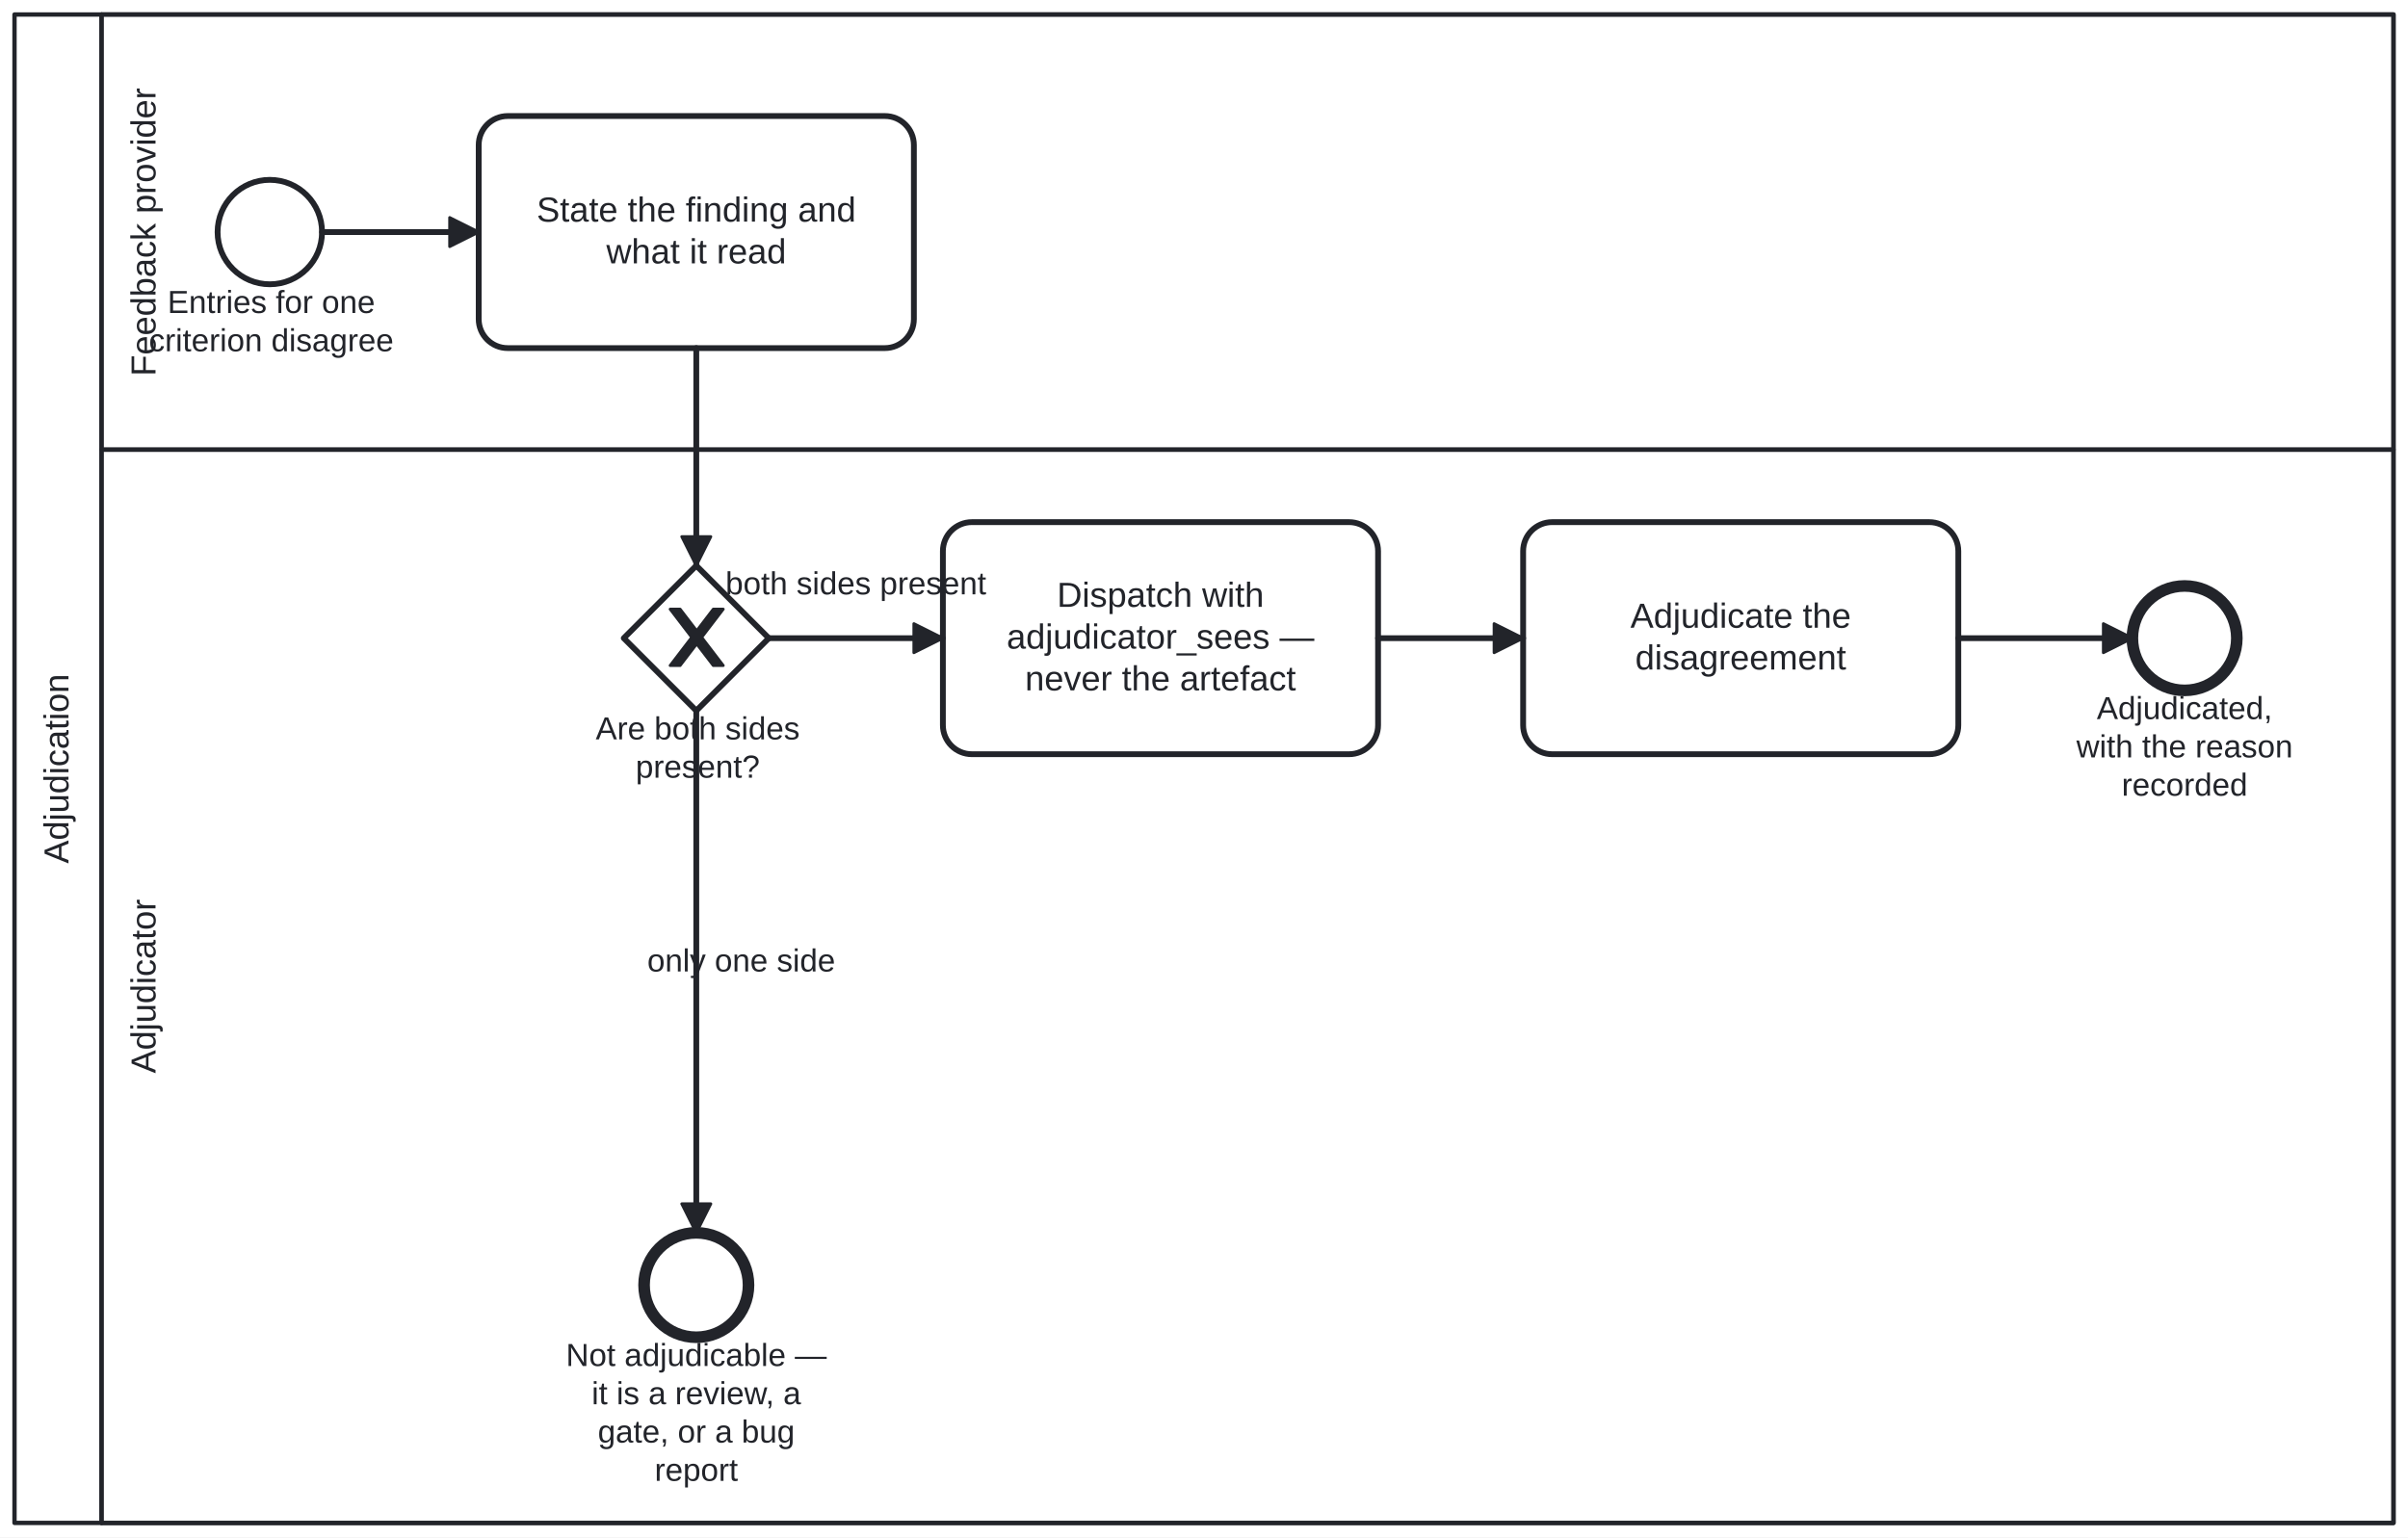
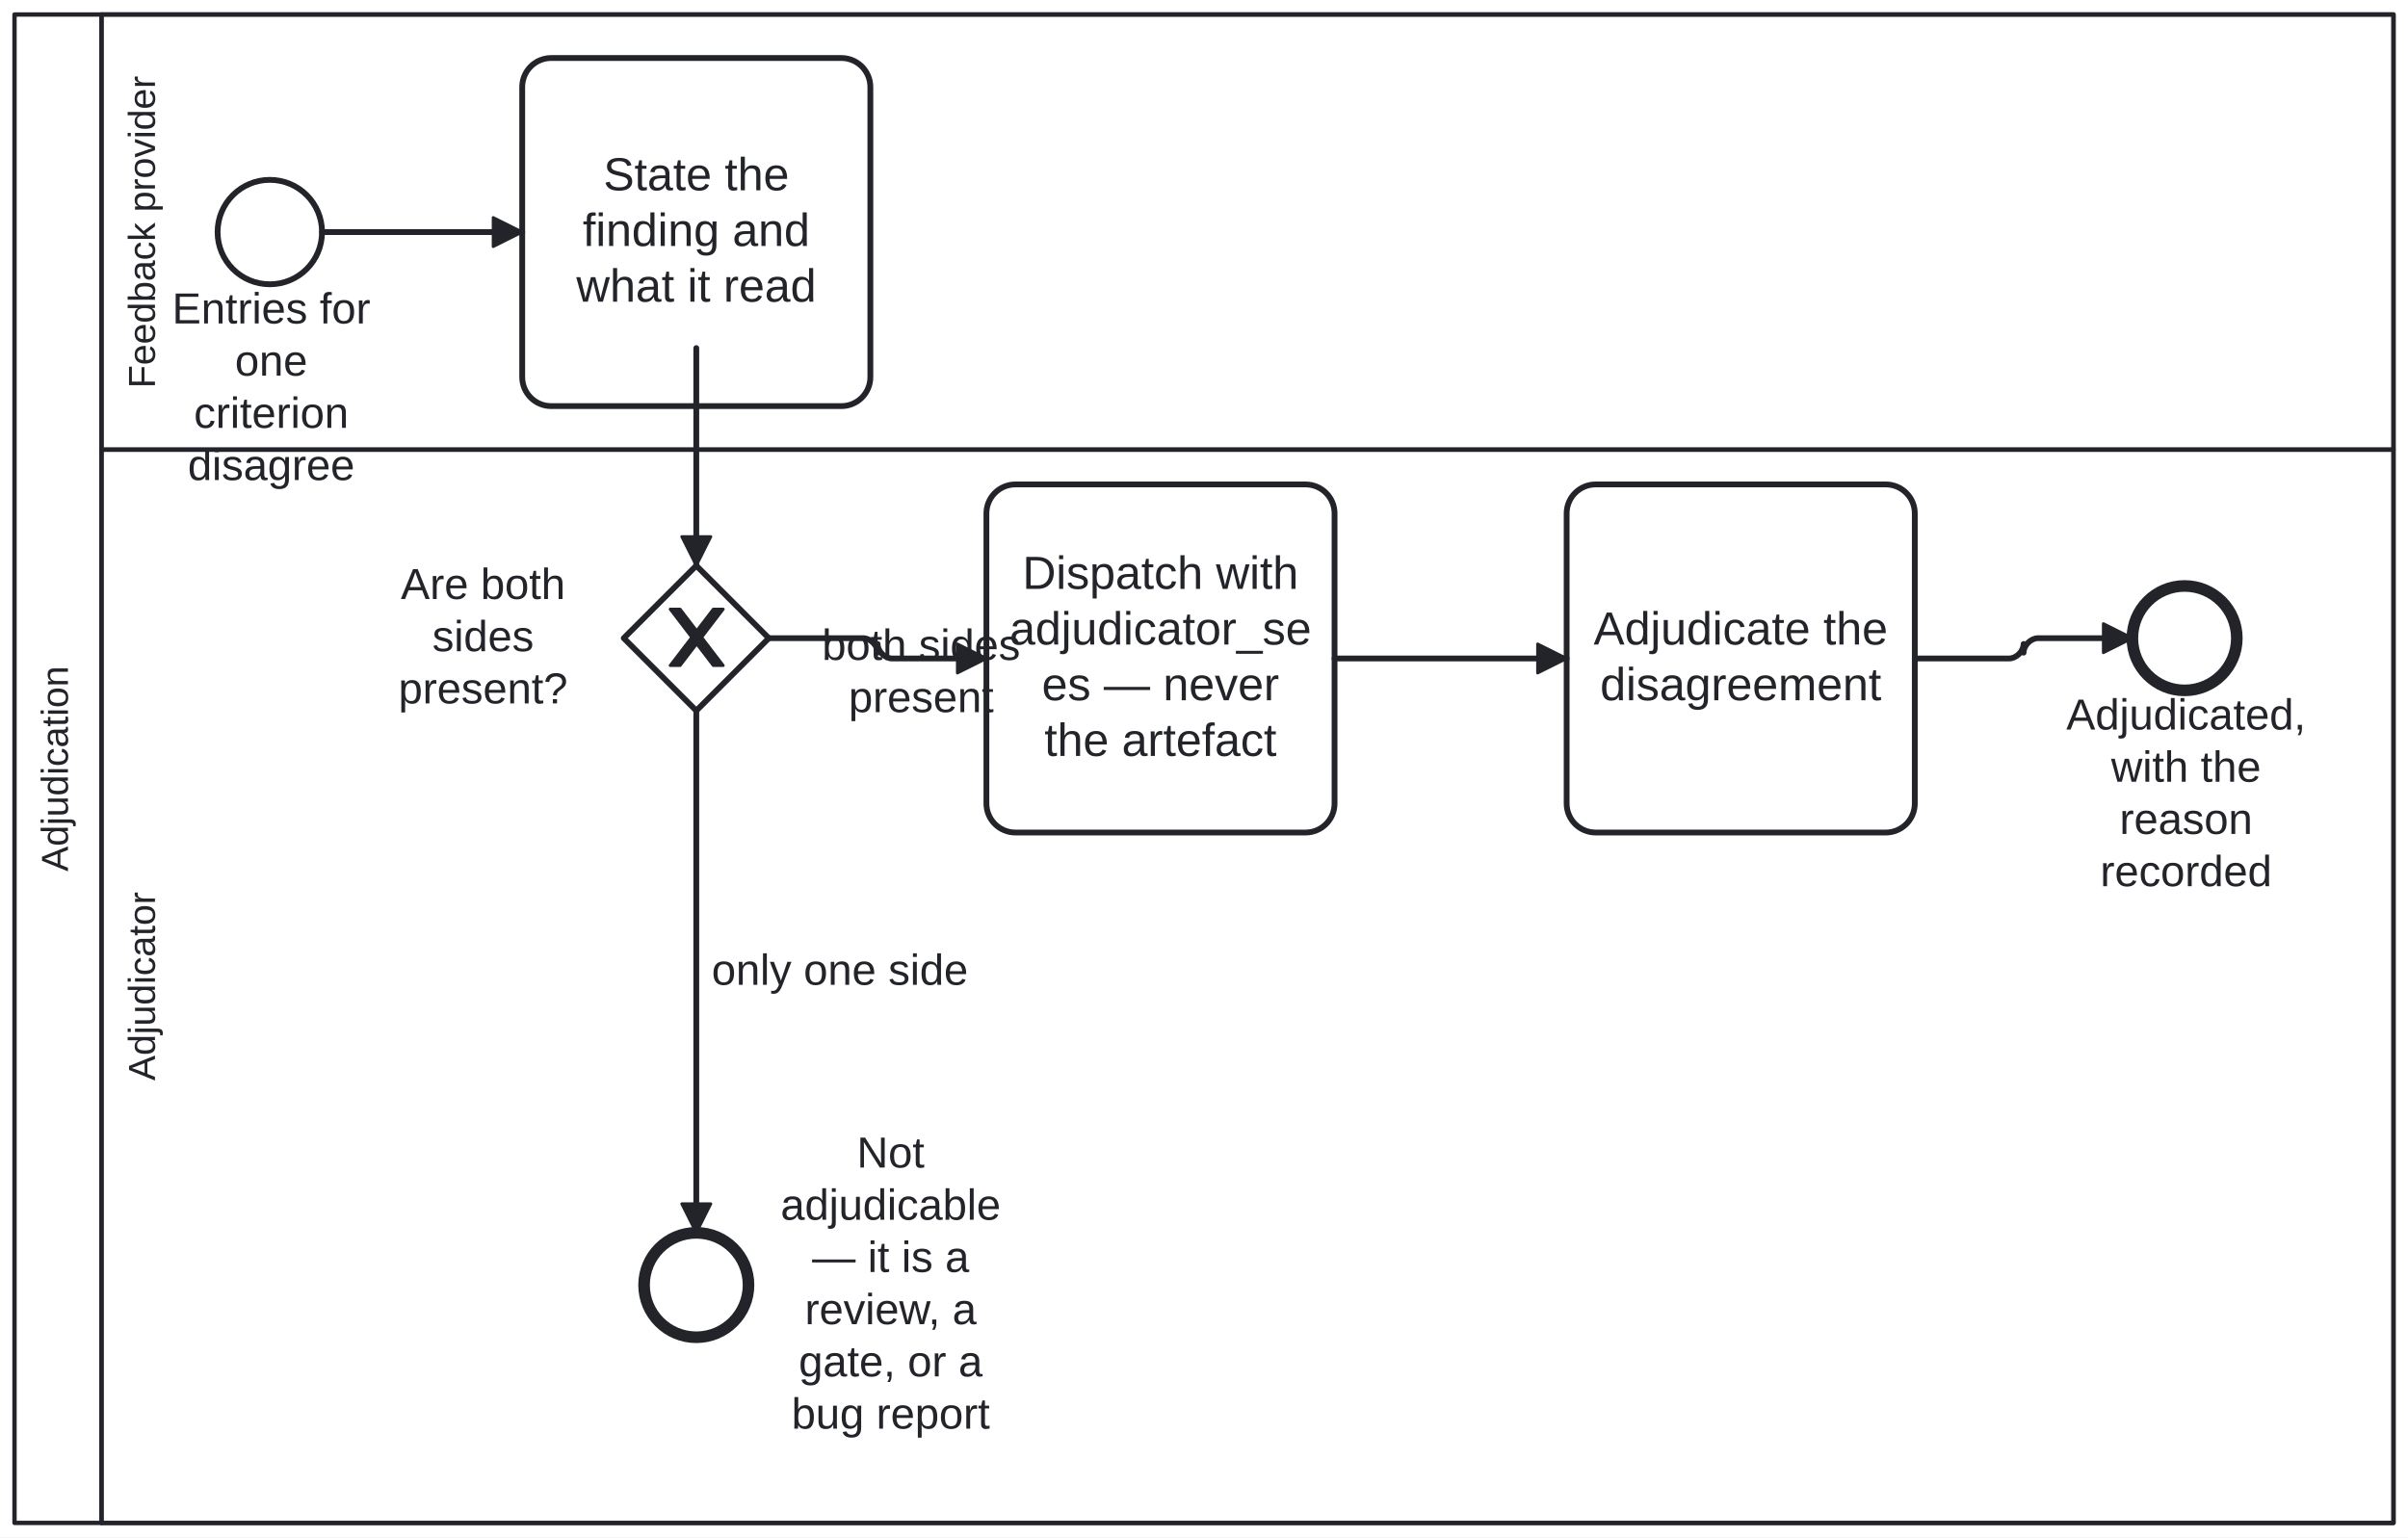
<svg xmlns="http://www.w3.org/2000/svg" width="100%" style="max-width:100%;height:auto" viewBox="155 55 830 530" version="1.1">
  <rect x="155" y="55" width="830" height="530" fill="#ffffff" />
  <g class="djs-group">
    <g class="djs-element djs-shape" data-element-id="Participant_Adjudication" style="display: block;" transform="matrix(1 0 0 1 160 60)">
      <g class="djs-visual">
        <rect x="0" y="0" width="820" height="520" rx="0" ry="0" style="stroke-linecap: round; stroke-linejoin: round; stroke: rgb(34, 36, 42); stroke-width: 1.5px; fill: white; fill-opacity: 0.95;" />
        <path style="fill: none; stroke-linecap: round; stroke-linejoin: round; stroke: rgb(34, 36, 42); stroke-width: 1.5px;" d="M30,0L30,520" />
-         <text lineHeight="1.2" class="djs-label" style="font-family: Arial, sans-serif; font-size: 12px; font-weight: normal; fill: rgb(34, 36, 42);" transform="matrix(-1.83697e-16 -1 1 -1.83697e-16 0 520)">
-           <tspan x="227.311" y="18.6">Adjudication</tspan>
+         <text lineHeight="1.05" class="djs-label" transform="matrix(-1.83697e-16 -1 1 -1.83697e-16 0 520)" style="font-family: Arial, sans-serif; font-size: 13px; font-weight: normal; fill: rgb(34, 36, 42);">
+           <tspan x="224.586" y="18.413">Adjudication</tspan>
        </text>
      </g>
      <rect class="djs-hit djs-hit-all" x="0" y="0" width="820" height="520" style="fill: none; stroke-opacity: 0; stroke: white; stroke-width: 15px;" />
    </g>
    <g class="djs-children">
      <g class="djs-group">
        <g class="djs-element djs-shape" data-element-id="Lane_Adjudicator" style="display: block;" transform="matrix(1 0 0 1 190 210)">
          <g class="djs-visual">
            <rect x="0" y="0" width="790" height="370" rx="0" ry="0" style="stroke-linecap: round; stroke-linejoin: round; stroke: rgb(34, 36, 42); stroke-width: 1.5px; fill: white; fill-opacity: 0.25;" />
-             <text lineHeight="1.2" class="djs-label" style="font-family: Arial, sans-serif; font-size: 12px; font-weight: normal; fill: rgb(34, 36, 42);" transform="matrix(-1.83697e-16 -1 1 -1.83697e-16 0 370)">
-               <tspan x="154.982" y="18.6">Adjudicator</tspan>
+             <text lineHeight="1.05" class="djs-label" transform="matrix(-1.83697e-16 -1 1 -1.83697e-16 0 370)" style="font-family: Arial, sans-serif; font-size: 13px; font-weight: normal; fill: rgb(34, 36, 42);">
+               <tspan x="152.481" y="18.413">Adjudicator</tspan>
            </text>
          </g>
          <rect class="djs-hit djs-hit-all" x="0" y="0" width="790" height="370" style="fill: none; stroke-opacity: 0; stroke: white; stroke-width: 15px;" />
        </g>
      </g>
      <g class="djs-group">
        <g class="djs-element djs-shape" data-element-id="Lane_FeedbackProvider" style="display: block;" transform="matrix(1 0 0 1 190 60)">
          <g class="djs-visual">
            <rect x="0" y="0" width="790" height="150" rx="0" ry="0" style="stroke-linecap: round; stroke-linejoin: round; stroke: rgb(34, 36, 42); stroke-width: 1.5px; fill: white; fill-opacity: 0.25;" />
-             <text lineHeight="1.2" class="djs-label" style="font-family: Arial, sans-serif; font-size: 12px; font-weight: normal; fill: rgb(34, 36, 42);" transform="matrix(-1.83697e-16 -1 1 -1.83697e-16 0 150)">
-               <tspan x="25.307" y="18.6">Feedback provider</tspan>
+             <text lineHeight="1.05" class="djs-label" transform="matrix(-1.83697e-16 -1 1 -1.83697e-16 0 150)" style="font-family: Arial, sans-serif; font-size: 13px; font-weight: normal; fill: rgb(34, 36, 42);">
+               <tspan x="21.166" y="18.413">Feedback provider</tspan>
            </text>
          </g>
          <rect class="djs-hit djs-hit-all" x="0" y="0" width="790" height="150" style="fill: none; stroke-opacity: 0; stroke: white; stroke-width: 15px;" />
        </g>
      </g>
      <g class="djs-group">
        <g class="djs-element djs-shape" data-element-id="Start_Disagreement" style="display: block;" transform="matrix(1 0 0 1 230 117)">
          <g class="djs-visual">
            <circle cx="18" cy="18" r="18" style="stroke-linecap: round; stroke-linejoin: round; stroke: rgb(34, 36, 42); stroke-width: 2px; fill: white; fill-opacity: 0.95;" />
          </g>
          <rect class="djs-hit djs-hit-all" x="0" y="0" width="36" height="36" style="fill: none; stroke-opacity: 0; stroke: white; stroke-width: 15px;" />
        </g>
      </g>
      <g class="djs-group">
-         <g class="djs-element djs-shape" data-element-id="Start_Disagreement_label" style="display: block;" transform="matrix(1 0 0 1 206 153)">
-           <g class="djs-visual">
-             <text lineHeight="1.2" class="djs-label" style="font-family: Arial, sans-serif; font-size: 11px; font-weight: normal; fill: rgb(34, 36, 42);">
-               <tspan x="6.731" y="9.9">Entries for one </tspan>
-               <tspan x="0.313" y="23.1">criterion disagree</tspan>
-             </text>
-           </g>
-           <rect class="djs-hit djs-hit-all" x="0" y="0" width="85" height="27" style="fill: none; stroke-opacity: 0; stroke: white; stroke-width: 15px;" />
-         </g>
-       </g>
-       <g class="djs-group">
-         <g class="djs-element djs-shape" data-element-id="A_StateFinding" style="display: block;" transform="matrix(1 0 0 1 320 95)">
-           <g class="djs-visual">
-             <rect x="0" y="0" width="150" height="80" rx="10" ry="10" style="stroke-linecap: round; stroke-linejoin: round; stroke: rgb(34, 36, 42); stroke-width: 2px; fill: white; fill-opacity: 0.95;" />
-             <text lineHeight="1.2" class="djs-label" style="font-family: Arial, sans-serif; font-size: 12px; font-weight: normal; fill: rgb(34, 36, 42);">
-               <tspan x="19.957" y="36.4">State the finding and </tspan>
-               <tspan x="43.983" y="50.8">what it read</tspan>
-             </text>
-           </g>
-           <rect class="djs-hit djs-hit-all" x="0" y="0" width="150" height="80" style="fill: none; stroke-opacity: 0; stroke: white; stroke-width: 15px;" />
+         <g class="djs-element djs-shape" data-element-id="Start_Disagreement_label" style="display: block;" transform="matrix(1 0 0 1 207 153)">
+           <g class="djs-visual">
+             <text lineHeight="1.2" class="djs-label" style="font-family: Arial, sans-serif; font-size: 15px; font-weight: normal; fill: rgb(34, 36, 42);">
+               <tspan x="7.322" y="13.5">Entries for </tspan>
+               <tspan x="28.987" y="31.5">one </tspan>
+               <tspan x="14.825" y="49.5">criterion </tspan>
+               <tspan x="12.73" y="67.5">disagree</tspan>
+             </text>
+           </g>
+           <rect class="djs-hit djs-hit-all" x="0" y="0" width="83" height="54" style="fill: none; stroke-opacity: 0; stroke: white; stroke-width: 15px;" />
+         </g>
+       </g>
+       <g class="djs-group">
+         <g class="djs-element djs-shape" data-element-id="A_StateFinding" style="display: block;" transform="matrix(1 0 0 1 335 75)">
+           <g class="djs-visual">
+             <rect x="0" y="0" width="120" height="120" rx="10" ry="10" style="stroke-linecap: round; stroke-linejoin: round; stroke: rgb(34, 36, 42); stroke-width: 2px; fill: white; fill-opacity: 0.95;" />
+             <text lineHeight="1.2" class="djs-label" style="font-family: Arial, sans-serif; font-size: 16px; font-weight: normal; fill: rgb(34, 36, 42);">
+               <tspan x="27.977" y="45.6">State the </tspan>
+               <tspan x="20.855" y="64.8">finding and </tspan>
+               <tspan x="18.645" y="84">what it read</tspan>
+             </text>
+           </g>
+           <rect class="djs-hit djs-hit-all" x="0" y="0" width="120" height="120" style="fill: none; stroke-opacity: 0; stroke: white; stroke-width: 15px;" />
        </g>
      </g>
      <g class="djs-group">
        <g class="djs-element djs-shape" data-element-id="GW_Adjudicable" style="display: block;" transform="matrix(1 0 0 1 370 250)">
          <g class="djs-visual">
            <polygon points="25,0 50,25 25,50 0,25" style="stroke-linecap: round; stroke-linejoin: round; stroke: rgb(34, 36, 42); stroke-width: 2px; fill: white; fill-opacity: 0.95;" />
            <path d="m 16,15 7.429,9.714 -7.429,9.714 3.429,0 5.714,-7.464 5.714,7.464 3.429,0 -7.429,-9.714 7.429,-9.714 -3.429,0 -5.714,7.464 -5.714,-7.464 -3.429,0 z" style="fill: rgb(34, 36, 42); stroke-linecap: round; stroke-linejoin: round; stroke: rgb(34, 36, 42); stroke-width: 1px;" />
          </g>
          <rect class="djs-hit djs-hit-all" x="0" y="0" width="50" height="50" style="fill: none; stroke-opacity: 0; stroke: white; stroke-width: 15px;" />
        </g>
      </g>
      <g class="djs-group">
-         <g class="djs-element djs-shape" data-element-id="GW_Adjudicable_label" style="display: block;" transform="matrix(1 0 0 1 360 300)">
-           <g class="djs-visual">
-             <text lineHeight="1.2" class="djs-label" style="font-family: Arial, sans-serif; font-size: 11px; font-weight: normal; fill: rgb(34, 36, 42);">
-               <tspan x="0.341" y="9.9">Are both sides</tspan>
-               <tspan x="14.096" y="23.1">present?</tspan>
-             </text>
-           </g>
-           <rect class="djs-hit djs-hit-all" x="0" y="0" width="71" height="27" style="fill: none; stroke-opacity: 0; stroke: white; stroke-width: 15px;" />
+         <g class="djs-element djs-shape" data-element-id="GW_Adjudicable_label" style="display: block;" transform="matrix(1 0 0 1 292 248)">
+           <g class="djs-visual">
+             <text lineHeight="1.2" class="djs-label" style="font-family: Arial, sans-serif; font-size: 15px; font-weight: normal; fill: rgb(34, 36, 42);">
+               <tspan x="1.148" y="13.5">Are both</tspan>
+               <tspan x="11.991" y="31.5">sides </tspan>
+               <tspan x="0.313" y="49.5">present?</tspan>
+             </text>
+           </g>
+           <rect class="djs-hit djs-hit-all" x="0" y="0" width="59" height="54" style="fill: none; stroke-opacity: 0; stroke: white; stroke-width: 15px;" />
        </g>
      </g>
      <g class="djs-group">
        <g class="djs-element djs-shape" data-element-id="End_NotAdjudicable" style="display: block;" transform="matrix(1 0 0 1 377 480)">
          <g class="djs-visual">
            <circle cx="18" cy="18" r="18" style="stroke-linecap: round; stroke-linejoin: round; stroke: rgb(34, 36, 42); stroke-width: 4px; fill: white; fill-opacity: 0.95;" />
          </g>
          <rect class="djs-hit djs-hit-all" x="0" y="0" width="36" height="36" style="fill: none; stroke-opacity: 0; stroke: white; stroke-width: 15px;" />
        </g>
      </g>
      <g class="djs-group">
-         <g class="djs-element djs-shape" data-element-id="End_NotAdjudicable_label" style="display: block;" transform="matrix(1 0 0 1 350 516)">
-           <g class="djs-visual">
-             <text lineHeight="1.2" class="djs-label" style="font-family: Arial, sans-serif; font-size: 11px; font-weight: normal; fill: rgb(34, 36, 42);">
-               <tspan x="0.057" y="9.9">Not adjudicable — </tspan>
-               <tspan x="8.93" y="23.1">it is a review, a </tspan>
-               <tspan x="11.057" y="36.3">gate, or a bug </tspan>
-               <tspan x="30.632" y="49.5">report</tspan>
-             </text>
-           </g>
-           <rect class="djs-hit djs-hit-all" x="0" y="0" width="90" height="53" style="fill: none; stroke-opacity: 0; stroke: white; stroke-width: 15px;" />
-         </g>
-       </g>
-       <g class="djs-group">
-         <g class="djs-element djs-shape" data-element-id="A_Dispatch" style="display: block;" transform="matrix(1 0 0 1 480 235)">
-           <g class="djs-visual">
-             <rect x="0" y="0" width="150" height="80" rx="10" ry="10" style="stroke-linecap: round; stroke-linejoin: round; stroke: rgb(34, 36, 42); stroke-width: 2px; fill: white; fill-opacity: 0.95;" />
-             <text lineHeight="1.2" class="djs-label" style="font-family: Arial, sans-serif; font-size: 12px; font-weight: normal; fill: rgb(34, 36, 42);">
-               <tspan x="39.319" y="29.2">Dispatch with </tspan>
-               <tspan x="21.97" y="43.6">adjudicator_sees — </tspan>
-               <tspan x="28.307" y="58">never the artefact</tspan>
-             </text>
-           </g>
-           <rect class="djs-hit djs-hit-all" x="0" y="0" width="150" height="80" style="fill: none; stroke-opacity: 0; stroke: white; stroke-width: 15px;" />
-         </g>
-       </g>
-       <g class="djs-group">
-         <g class="djs-element djs-shape" data-element-id="A_Adjudicate" style="display: block;" transform="matrix(1 0 0 1 680 235)">
-           <g class="djs-visual">
-             <rect x="0" y="0" width="150" height="80" rx="10" ry="10" style="stroke-linecap: round; stroke-linejoin: round; stroke: rgb(34, 36, 42); stroke-width: 2px; fill: white; fill-opacity: 0.95;" />
-             <text lineHeight="1.2" class="djs-label" style="font-family: Arial, sans-serif; font-size: 12px; font-weight: normal; fill: rgb(34, 36, 42);">
-               <tspan x="36.973" y="36.4">Adjudicate the </tspan>
-               <tspan x="38.646" y="50.8">disagreement</tspan>
-             </text>
-           </g>
-           <rect class="djs-hit djs-hit-all" x="0" y="0" width="150" height="80" style="fill: none; stroke-opacity: 0; stroke: white; stroke-width: 15px;" />
+         <g class="djs-element djs-shape" data-element-id="End_NotAdjudicable_label" style="display: block;" transform="matrix(1 0 0 1 424 444)">
+           <g class="djs-visual">
+             <text lineHeight="1.2" class="djs-label" style="font-family: Arial, sans-serif; font-size: 15px; font-weight: normal; fill: rgb(34, 36, 42);">
+               <tspan x="26.329" y="13.5">Not </tspan>
+               <tspan x="0.053" y="31.5">adjudicable</tspan>
+               <tspan x="10.911" y="49.5">— it is a </tspan>
+               <tspan x="8.403" y="67.5">review, a </tspan>
+               <tspan x="6.312" y="85.5">gate, or a </tspan>
+               <tspan x="3.811" y="103.5">bug report</tspan>
+             </text>
+           </g>
+           <rect class="djs-hit djs-hit-all" x="0" y="0" width="76" height="108" style="fill: none; stroke-opacity: 0; stroke: white; stroke-width: 15px;" />
+         </g>
+       </g>
+       <g class="djs-group">
+         <g class="djs-element djs-shape" data-element-id="A_Dispatch" style="display: block;" transform="matrix(1 0 0 1 495 222)">
+           <g class="djs-visual">
+             <rect x="0" y="0" width="120" height="120" rx="10" ry="10" style="stroke-linecap: round; stroke-linejoin: round; stroke: rgb(34, 36, 42); stroke-width: 2px; fill: white; fill-opacity: 0.95;" />
+             <text lineHeight="1.2" class="djs-label" style="font-family: Arial, sans-serif; font-size: 16px; font-weight: normal; fill: rgb(34, 36, 42);">
+               <tspan x="12.426" y="36">Dispatch with </tspan>
+               <tspan x="7.965" y="55.2">adjudicator_se</tspan>
+               <tspan x="19.094" y="74.4">es — never </tspan>
+               <tspan x="19.977" y="93.6">the artefact</tspan>
+             </text>
+           </g>
+           <rect class="djs-hit djs-hit-all" x="0" y="0" width="120" height="120" style="fill: none; stroke-opacity: 0; stroke: white; stroke-width: 15px;" />
+         </g>
+       </g>
+       <g class="djs-group">
+         <g class="djs-element djs-shape" data-element-id="A_Adjudicate" style="display: block;" transform="matrix(1 0 0 1 695 222)">
+           <g class="djs-visual">
+             <rect x="0" y="0" width="120" height="120" rx="10" ry="10" style="stroke-linecap: round; stroke-linejoin: round; stroke: rgb(34, 36, 42); stroke-width: 2px; fill: white; fill-opacity: 0.95;" />
+             <text lineHeight="1.2" class="djs-label" style="font-family: Arial, sans-serif; font-size: 16px; font-weight: normal; fill: rgb(34, 36, 42);">
+               <tspan x="9.297" y="55.2">Adjudicate the</tspan>
+               <tspan x="11.527" y="74.4">disagreement</tspan>
+             </text>
+           </g>
+           <rect class="djs-hit djs-hit-all" x="0" y="0" width="120" height="120" style="fill: none; stroke-opacity: 0; stroke: white; stroke-width: 15px;" />
        </g>
      </g>
      <g class="djs-group">
        <g class="djs-element djs-shape" data-element-id="End_Adjudicated" style="display: block;" transform="matrix(1 0 0 1 890 257)">
          <g class="djs-visual">
            <circle cx="18" cy="18" r="18" style="stroke-linecap: round; stroke-linejoin: round; stroke: rgb(34, 36, 42); stroke-width: 4px; fill: white; fill-opacity: 0.95;" />
          </g>
          <rect class="djs-hit djs-hit-all" x="0" y="0" width="36" height="36" style="fill: none; stroke-opacity: 0; stroke: white; stroke-width: 15px;" />
        </g>
      </g>
      <g class="djs-group">
-         <g class="djs-element djs-shape" data-element-id="End_Adjudicated_label" style="display: block;" transform="matrix(1 0 0 1 866 293)">
-           <g class="djs-visual">
-             <text lineHeight="1.2" class="djs-label" style="font-family: Arial, sans-serif; font-size: 11px; font-weight: normal; fill: rgb(34, 36, 42);">
-               <tspan x="11.729" y="9.9">Adjudicated, </tspan>
-               <tspan x="4.7" y="23.1">with the reason </tspan>
-               <tspan x="20.293" y="36.3">recorded</tspan>
-             </text>
-           </g>
-           <rect class="djs-hit djs-hit-all" x="0" y="0" width="84" height="40" style="fill: none; stroke-opacity: 0; stroke: white; stroke-width: 15px;" />
+         <g class="djs-element djs-shape" data-element-id="End_Adjudicated_label" style="display: block;" transform="matrix(1 0 0 1 867 293)">
+           <g class="djs-visual">
+             <text lineHeight="1.2" class="djs-label" style="font-family: Arial, sans-serif; font-size: 15px; font-weight: normal; fill: rgb(34, 36, 42);">
+               <tspan x="0.221" y="13.5">Adjudicated,</tspan>
+               <tspan x="15.653" y="31.5">with the </tspan>
+               <tspan x="18.568" y="49.5">reason </tspan>
+               <tspan x="11.899" y="67.5">recorded</tspan>
+             </text>
+           </g>
+           <rect class="djs-hit djs-hit-all" x="0" y="0" width="83" height="72" style="fill: none; stroke-opacity: 0; stroke: white; stroke-width: 15px;" />
        </g>
      </g>
      <g class="djs-group">
        <g class="djs-element djs-connection" data-element-id="F_1" style="display: block;">
          <g class="djs-visual">
            <defs>
              <marker id="folio-marker-1" viewBox="0 0 20 20" refX="11" refY="10" markerWidth="10" markerHeight="10" orient="auto">
                <path d="M 1 5 L 11 10 L 1 15 Z" style="stroke-linecap: round; stroke-linejoin: round; stroke: rgb(34, 36, 42); stroke-width: 1px; fill: rgb(34, 36, 42);" />
              </marker>
            </defs>
-             <path data-corner-radius="5" style="fill: none; stroke-linecap: round; stroke-linejoin: round; stroke: rgb(34, 36, 42); stroke-width: 2px; marker-end: url('#folio-marker-1');" d="M266,135L320,135" />
-           </g>
-           <path d="M266,135L320,135" class="djs-hit djs-hit-stroke" style="fill: none; stroke-opacity: 0; stroke: white; stroke-width: 15px;" />
+             <path data-corner-radius="5" style="fill: none; stroke-linecap: round; stroke-linejoin: round; stroke: rgb(34, 36, 42); stroke-width: 2px; marker-end: url('#folio-marker-1');" d="M266,135L335,135" />
+           </g>
+           <path d="M266,135L335,135" class="djs-hit djs-hit-stroke" style="fill: none; stroke-opacity: 0; stroke: white; stroke-width: 15px;" />
        </g>
      </g>
      <g class="djs-group">
        <g class="djs-element djs-connection" data-element-id="F_2" style="display: block;">
          <g class="djs-visual">
            <defs>
              <marker id="folio-marker-2" viewBox="0 0 20 20" refX="11" refY="10" markerWidth="10" markerHeight="10" orient="auto">
                <path d="M 1 5 L 11 10 L 1 15 Z" style="stroke-linecap: round; stroke-linejoin: round; stroke: rgb(34, 36, 42); stroke-width: 1px; fill: rgb(34, 36, 42);" />
              </marker>
            </defs>
            <path data-corner-radius="5" style="fill: none; stroke-linecap: round; stroke-linejoin: round; stroke: rgb(34, 36, 42); stroke-width: 2px; marker-end: url('#folio-marker-2');" d="M395,175L395,250" />
          </g>
          <path d="M395,175L395,250" class="djs-hit djs-hit-stroke" style="fill: none; stroke-opacity: 0; stroke: white; stroke-width: 15px;" />
        </g>
      </g>
      <g class="djs-group">
        <g class="djs-element djs-connection" data-element-id="F_Adjudicable" style="display: block;">
          <g class="djs-visual">
            <defs>
              <marker id="folio-marker-3" viewBox="0 0 20 20" refX="11" refY="10" markerWidth="10" markerHeight="10" orient="auto">
                <path d="M 1 5 L 11 10 L 1 15 Z" style="stroke-linecap: round; stroke-linejoin: round; stroke: rgb(34, 36, 42); stroke-width: 1px; fill: rgb(34, 36, 42);" />
              </marker>
            </defs>
-             <path data-corner-radius="5" style="fill: none; stroke-linecap: round; stroke-linejoin: round; stroke: rgb(34, 36, 42); stroke-width: 2px; marker-end: url('#folio-marker-3');" d="M420,275L480,275" />
-           </g>
-           <path d="M420,275L480,275" class="djs-hit djs-hit-stroke" style="fill: none; stroke-opacity: 0; stroke: white; stroke-width: 15px;" />
-         </g>
-       </g>
-       <g class="djs-group">
-         <g class="djs-element djs-shape" data-element-id="F_Adjudicable_label" style="display: block;" transform="matrix(1 0 0 1 405 250)">
-           <g class="djs-visual">
-             <text lineHeight="1.2" class="djs-label" style="font-family: Arial, sans-serif; font-size: 11px; font-weight: normal; fill: rgb(34, 36, 42);">
-               <tspan x="0.055" y="9.9">both sides present</tspan>
-             </text>
-           </g>
-           <rect class="djs-hit djs-hit-all" x="0" y="0" width="90" height="14" style="fill: none; stroke-opacity: 0; stroke: white; stroke-width: 15px;" />
+             <path data-corner-radius="5" style="fill: none; stroke-linecap: round; stroke-linejoin: round; stroke: rgb(34, 36, 42); stroke-width: 2px; marker-end: url('#folio-marker-3');" d="M420,275L452.5,275C455,275,457.5,277.5,457.5,280L457.5,277C457.5,279.5,460,282,462.5,282L495,282" />
+           </g>
+           <path d="M420,275L457.5,275L457.5,282L495,282" class="djs-hit djs-hit-stroke" style="fill: none; stroke-opacity: 0; stroke: white; stroke-width: 15px;" />
+         </g>
+       </g>
+       <g class="djs-group">
+         <g class="djs-element djs-shape" data-element-id="F_Adjudicable_label" style="display: block;" transform="matrix(1 0 0 1 438 269)">
+           <g class="djs-visual">
+             <text lineHeight="1.2" class="djs-label" style="font-family: Arial, sans-serif; font-size: 15px; font-weight: normal; fill: rgb(34, 36, 42);">
+               <tspan x="0.311" y="13.5">both sides</tspan>
+               <tspan x="9.484" y="31.5">present</tspan>
+             </text>
+           </g>
+           <rect class="djs-hit djs-hit-all" x="0" y="0" width="69" height="36" style="fill: none; stroke-opacity: 0; stroke: white; stroke-width: 15px;" />
        </g>
      </g>
      <g class="djs-group">
        <g class="djs-element djs-connection" data-element-id="F_NotAdjudicable" style="display: block;">
          <g class="djs-visual">
            <defs>
              <marker id="folio-marker-4" viewBox="0 0 20 20" refX="11" refY="10" markerWidth="10" markerHeight="10" orient="auto">
                <path d="M 1 5 L 11 10 L 1 15 Z" style="stroke-linecap: round; stroke-linejoin: round; stroke: rgb(34, 36, 42); stroke-width: 1px; fill: rgb(34, 36, 42);" />
              </marker>
            </defs>
            <path data-corner-radius="5" style="fill: none; stroke-linecap: round; stroke-linejoin: round; stroke: rgb(34, 36, 42); stroke-width: 2px; marker-end: url('#folio-marker-4');" d="M395,300L395,480" />
          </g>
          <path d="M395,300L395,480" class="djs-hit djs-hit-stroke" style="fill: none; stroke-opacity: 0; stroke: white; stroke-width: 15px;" />
        </g>
      </g>
      <g class="djs-group">
-         <g class="djs-element djs-shape" data-element-id="F_NotAdjudicable_label" style="display: block;" transform="matrix(1 0 0 1 378 380)">
-           <g class="djs-visual">
-             <text lineHeight="1.2" class="djs-label" style="font-family: Arial, sans-serif; font-size: 11px; font-weight: normal; fill: rgb(34, 36, 42);">
-               <tspan x="0.088" y="9.9">only one side</tspan>
-             </text>
-           </g>
-           <rect class="djs-hit djs-hit-all" x="0" y="0" width="65" height="14" style="fill: none; stroke-opacity: 0; stroke: white; stroke-width: 15px;" />
+         <g class="djs-element djs-shape" data-element-id="F_NotAdjudicable_label" style="display: block;" transform="matrix(1 0 0 1 400 381)">
+           <g class="djs-visual">
+             <text lineHeight="1.2" class="djs-label" style="font-family: Arial, sans-serif; font-size: 15px; font-weight: normal; fill: rgb(34, 36, 42);">
+               <tspan x="0.302" y="13.5">only one side</tspan>
+             </text>
+           </g>
+           <rect class="djs-hit djs-hit-all" x="0" y="0" width="89" height="18" style="fill: none; stroke-opacity: 0; stroke: white; stroke-width: 15px;" />
        </g>
      </g>
      <g class="djs-group">
        <g class="djs-element djs-connection" data-element-id="F_3" style="display: block;">
          <g class="djs-visual">
            <defs>
              <marker id="folio-marker-5" viewBox="0 0 20 20" refX="11" refY="10" markerWidth="10" markerHeight="10" orient="auto">
                <path d="M 1 5 L 11 10 L 1 15 Z" style="stroke-linecap: round; stroke-linejoin: round; stroke: rgb(34, 36, 42); stroke-width: 1px; fill: rgb(34, 36, 42);" />
              </marker>
            </defs>
-             <path data-corner-radius="5" style="fill: none; stroke-linecap: round; stroke-linejoin: round; stroke: rgb(34, 36, 42); stroke-width: 2px; marker-end: url('#folio-marker-5');" d="M630,275L680,275" />
-           </g>
-           <path d="M630,275L680,275" class="djs-hit djs-hit-stroke" style="fill: none; stroke-opacity: 0; stroke: white; stroke-width: 15px;" />
+             <path data-corner-radius="5" style="fill: none; stroke-linecap: round; stroke-linejoin: round; stroke: rgb(34, 36, 42); stroke-width: 2px; marker-end: url('#folio-marker-5');" d="M615,282L695,282" />
+           </g>
+           <path d="M615,282L695,282" class="djs-hit djs-hit-stroke" style="fill: none; stroke-opacity: 0; stroke: white; stroke-width: 15px;" />
        </g>
      </g>
      <g class="djs-group">
        <g class="djs-element djs-connection" data-element-id="F_4" style="display: block;">
          <g class="djs-visual">
            <defs>
              <marker id="folio-marker-6" viewBox="0 0 20 20" refX="11" refY="10" markerWidth="10" markerHeight="10" orient="auto">
                <path d="M 1 5 L 11 10 L 1 15 Z" style="stroke-linecap: round; stroke-linejoin: round; stroke: rgb(34, 36, 42); stroke-width: 1px; fill: rgb(34, 36, 42);" />
              </marker>
            </defs>
-             <path data-corner-radius="5" style="fill: none; stroke-linecap: round; stroke-linejoin: round; stroke: rgb(34, 36, 42); stroke-width: 2px; marker-end: url('#folio-marker-6');" d="M830,275L890,275" />
-           </g>
-           <path d="M830,275L890,275" class="djs-hit djs-hit-stroke" style="fill: none; stroke-opacity: 0; stroke: white; stroke-width: 15px;" />
+             <path data-corner-radius="5" style="fill: none; stroke-linecap: round; stroke-linejoin: round; stroke: rgb(34, 36, 42); stroke-width: 2px; marker-end: url('#folio-marker-6');" d="M815,282L847.5,282C850,282,852.5,279.5,852.5,277L852.5,280C852.5,277.5,855,275,857.5,275L890,275" />
+           </g>
+           <path d="M815,282L852.5,282L852.5,275L890,275" class="djs-hit djs-hit-stroke" style="fill: none; stroke-opacity: 0; stroke: white; stroke-width: 15px;" />
        </g>
      </g>
    </g>
  </g>
</svg>
